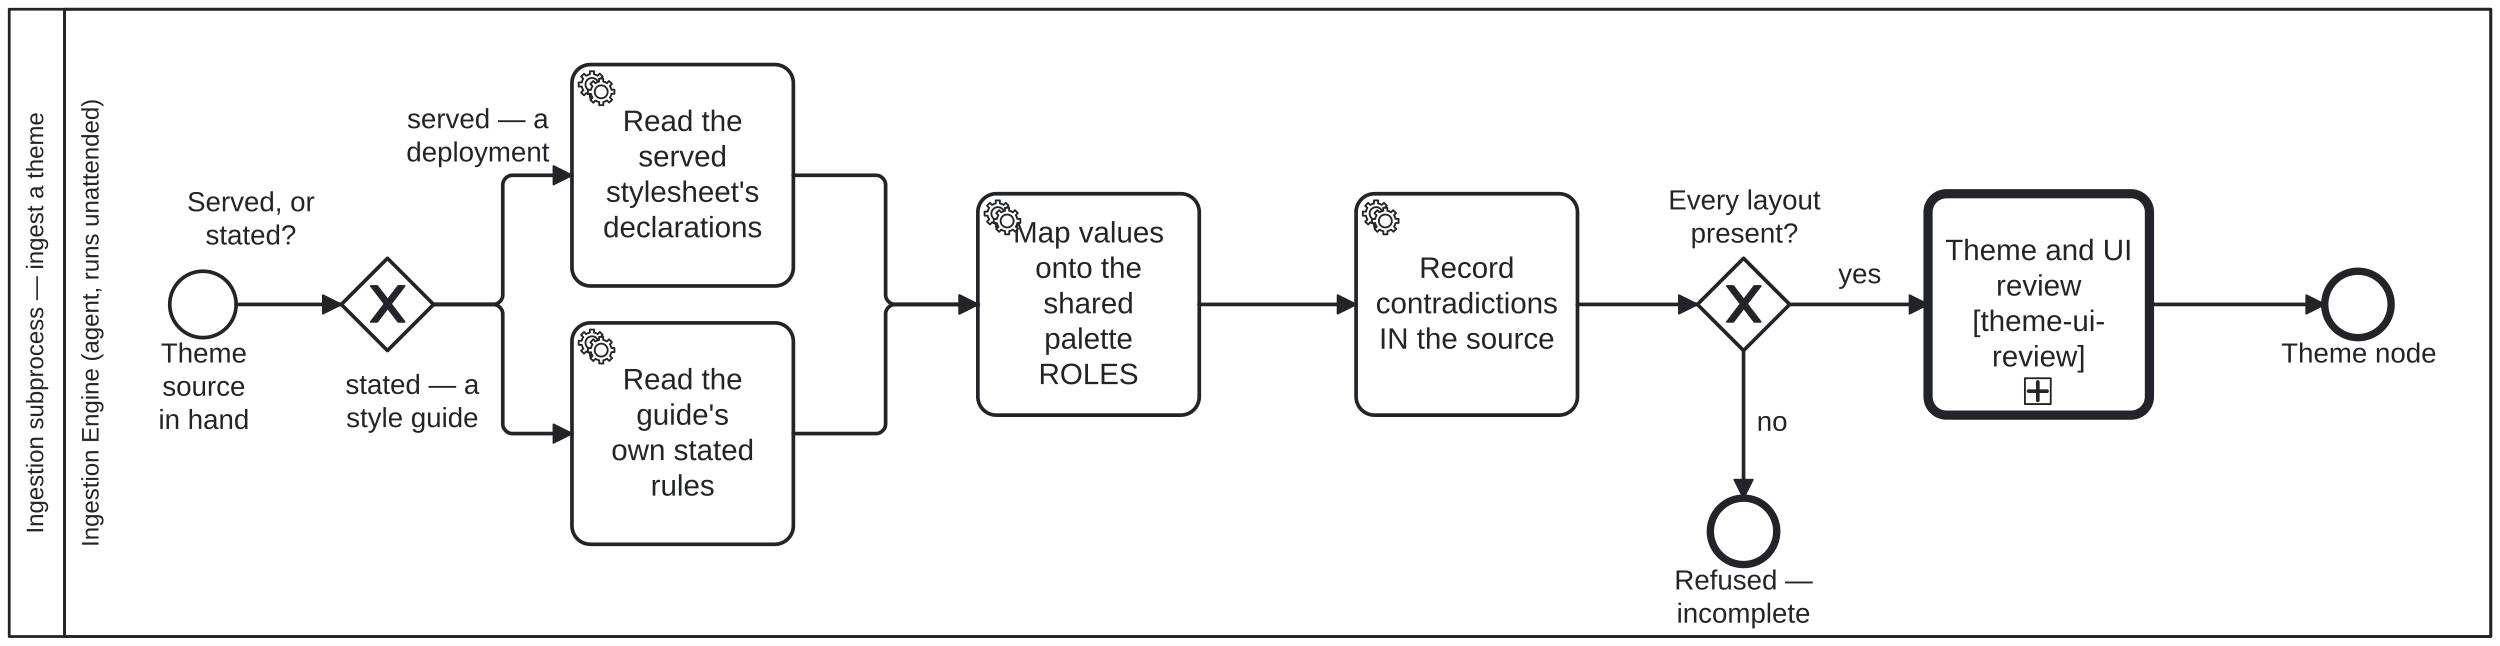
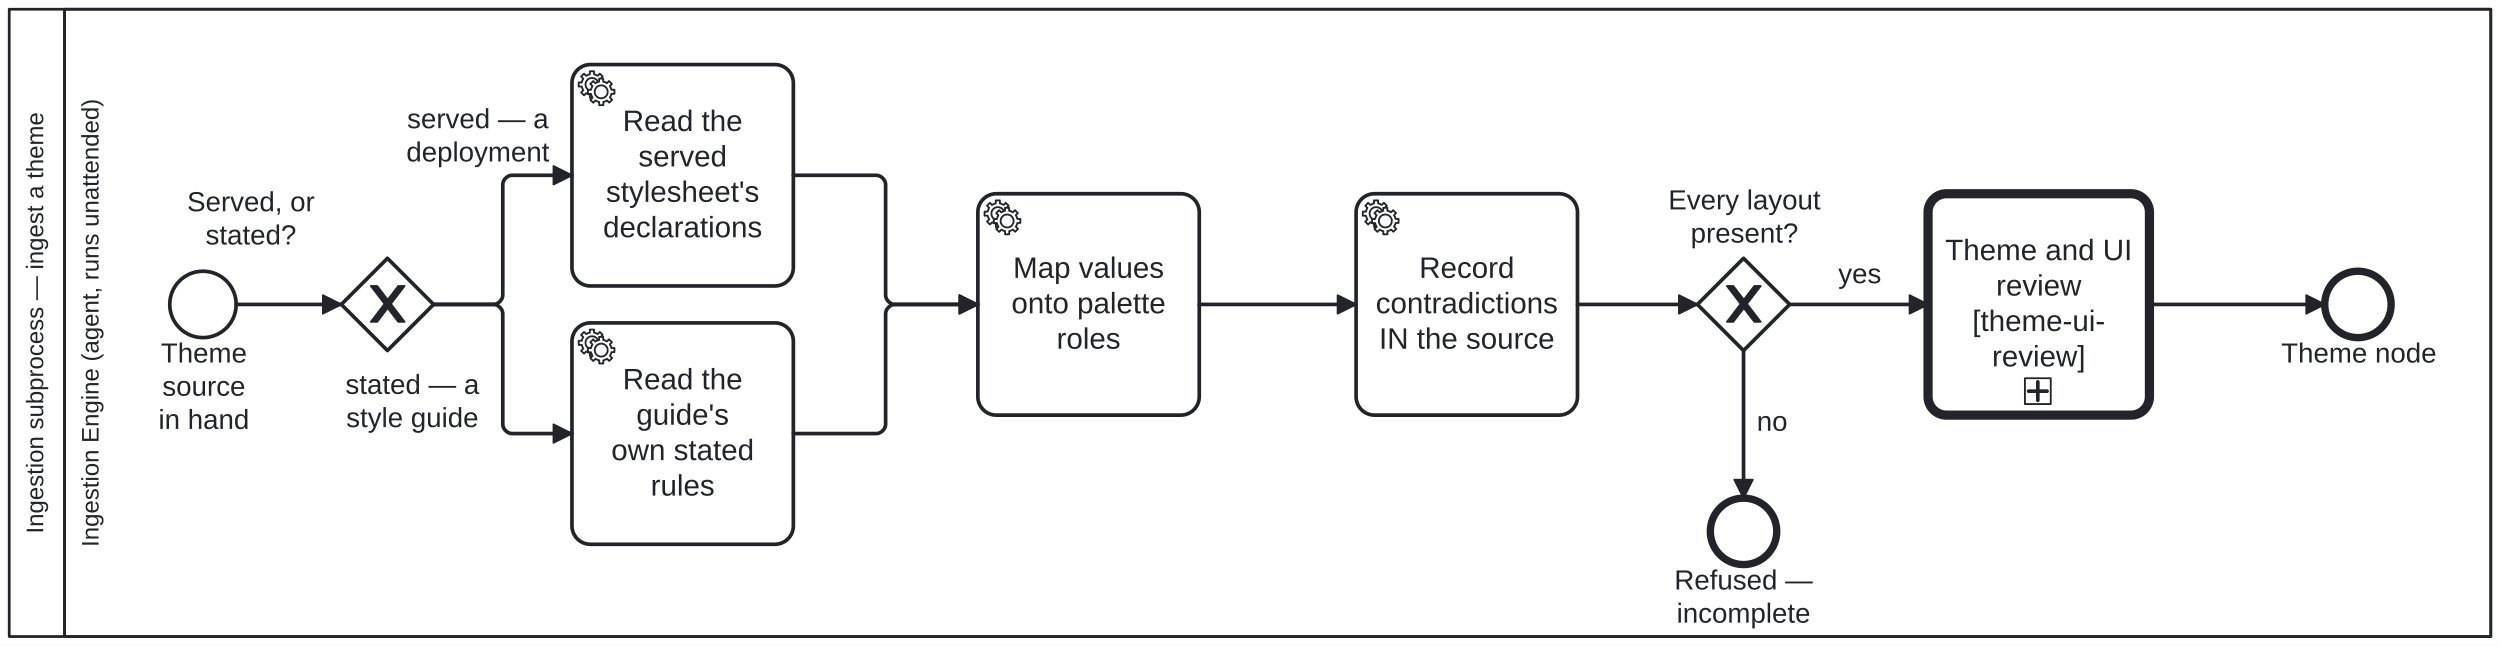
<svg xmlns="http://www.w3.org/2000/svg" width="100%" style="max-width:100%;height:auto" viewBox="155 75 1355 350" version="1.1">
  <rect x="155" y="75" width="1355" height="350" fill="#ffffff" />
  <g class="djs-group">
    <g class="djs-element djs-shape" data-element-id="Participant_IngestTheme" style="display: block;" transform="matrix(1 0 0 1 160 80)">
      <g class="djs-visual">
        <rect x="0" y="0" width="1345" height="340" rx="0" ry="0" style="stroke-linecap: round; stroke-linejoin: round; stroke: rgb(34, 36, 42); stroke-width: 1.5px; fill: white; fill-opacity: 0.95;" />
        <path style="fill: none; stroke-linecap: round; stroke-linejoin: round; stroke: rgb(34, 36, 42); stroke-width: 1.5px;" d="M30,0L30,340" />
        <text lineHeight="1.05" class="djs-label" transform="matrix(-1.83697e-16 -1 1 -1.83697e-16 0 340)" style="font-family: Arial, sans-serif; font-size: 13px; font-weight: normal; fill: rgb(34, 36, 42);">
          <tspan x="55.825" y="18.413">Ingestion subprocess — ingest a theme</tspan>
        </text>
      </g>
      <rect class="djs-hit djs-hit-all" x="0" y="0" width="1345" height="340" style="fill: none; stroke-opacity: 0; stroke: white; stroke-width: 15px;" />
    </g>
    <g class="djs-children">
      <g class="djs-group">
        <g class="djs-element djs-shape" data-element-id="Lane_0" style="display: block;" transform="matrix(1 0 0 1 190 80)">
          <g class="djs-visual">
            <rect x="0" y="0" width="1315" height="340" rx="0" ry="0" style="stroke-linecap: round; stroke-linejoin: round; stroke: rgb(34, 36, 42); stroke-width: 1.5px; fill: white; fill-opacity: 0.25;" />
            <text lineHeight="1.05" class="djs-label" transform="matrix(-1.83697e-16 -1 1 -1.83697e-16 0 340)" style="font-family: Arial, sans-serif; font-size: 13px; font-weight: normal; fill: rgb(34, 36, 42);">
              <tspan x="48.579" y="18.413">Ingestion Engine (agent, runs unattended)</tspan>
            </text>
          </g>
          <rect class="djs-hit djs-hit-all" x="0" y="0" width="1315" height="340" style="fill: none; stroke-opacity: 0; stroke: white; stroke-width: 15px;" />
        </g>
      </g>
      <g class="djs-group">
        <g class="djs-element djs-shape" data-element-id="StartEvent_Source" style="display: block;" transform="matrix(1 0 0 1 247 222)">
          <g class="djs-visual">
            <circle cx="18" cy="18" r="18" style="stroke-linecap: round; stroke-linejoin: round; stroke: rgb(34, 36, 42); stroke-width: 2px; fill: white; fill-opacity: 0.95;" />
          </g>
          <rect class="djs-hit djs-hit-all" x="0" y="0" width="36" height="36" style="fill: none; stroke-opacity: 0; stroke: white; stroke-width: 15px;" />
        </g>
      </g>
      <g class="djs-group">
        <g class="djs-element djs-shape" data-element-id="StartEvent_Source_label" style="display: block;" transform="matrix(1 0 0 1 235 258)">
          <g class="djs-visual">
            <text lineHeight="1.2" class="djs-label" style="font-family: Arial, sans-serif; font-size: 15px; font-weight: normal; fill: rgb(34, 36, 42);">
              <tspan x="7.158" y="13.5">Theme </tspan>
              <tspan x="7.989" y="31.5">source </tspan>
              <tspan x="5.894" y="49.5">in hand</tspan>
            </text>
          </g>
          <rect class="djs-hit djs-hit-all" x="0" y="0" width="61" height="54" style="fill: none; stroke-opacity: 0; stroke: white; stroke-width: 15px;" />
        </g>
      </g>
      <g class="djs-group">
        <g class="djs-element djs-shape" data-element-id="Gateway_Kind" style="display: block;" transform="matrix(1 0 0 1 340 215)">
          <g class="djs-visual">
            <polygon points="25,0 50,25 25,50 0,25" style="stroke-linecap: round; stroke-linejoin: round; stroke: rgb(34, 36, 42); stroke-width: 2px; fill: white; fill-opacity: 0.95;" />
            <path d="m 16,15 7.429,9.714 -7.429,9.714 3.429,0 5.714,-7.464 5.714,7.464 3.429,0 -7.429,-9.714 7.429,-9.714 -3.429,0 -5.714,7.464 -5.714,-7.464 -3.429,0 z" style="fill: rgb(34, 36, 42); stroke-linecap: round; stroke-linejoin: round; stroke: rgb(34, 36, 42); stroke-width: 1px;" />
          </g>
          <rect class="djs-hit djs-hit-all" x="0" y="0" width="50" height="50" style="fill: none; stroke-opacity: 0; stroke: white; stroke-width: 15px;" />
        </g>
      </g>
      <g class="djs-group">
        <g class="djs-element djs-shape" data-element-id="Gateway_Kind_label" style="display: block;" transform="matrix(1 0 0 1 256 176)">
          <g class="djs-visual">
            <text lineHeight="1.2" class="djs-label" style="font-family: Arial, sans-serif; font-size: 15px; font-weight: normal; fill: rgb(34, 36, 42);">
              <tspan x="0.4" y="13.5">Served, or</tspan>
              <tspan x="10.398" y="31.5">stated?</tspan>
            </text>
          </g>
          <rect class="djs-hit djs-hit-all" x="0" y="0" width="70" height="36" style="fill: none; stroke-opacity: 0; stroke: white; stroke-width: 15px;" />
        </g>
      </g>
      <g class="djs-group">
        <g class="djs-element djs-shape" data-element-id="Task_ReadStylesheet" style="display: block;" transform="matrix(1 0 0 1 465 110)">
          <g class="djs-visual">
            <rect x="0" y="0" width="120" height="120" rx="10" ry="10" style="stroke-linecap: round; stroke-linejoin: round; stroke: rgb(34, 36, 42); stroke-width: 2px; fill: white; fill-opacity: 0.95;" />
            <text lineHeight="1.2" class="djs-label" style="font-family: Arial, sans-serif; font-size: 16px; font-weight: normal; fill: rgb(34, 36, 42);">
              <tspan x="27.531" y="36">Read the </tspan>
              <tspan x="35.988" y="55.2">served</tspan>
              <tspan x="18.453" y="74.4">stylesheet's </tspan>
              <tspan x="16.863" y="93.6">declarations</tspan>
            </text>
            <circle cx="5" cy="5" r="5" transform="translate(6, 6)" style="stroke-linecap: round; stroke-linejoin: round; stroke: none; stroke-width: 2px; fill: white;" />
            <path d="m 12,18 v -1.713 c 0.352,-0.07 0.704,-0.178 1.048,-0.321 0.344,-0.145 0.666,-0.321 0.966,-0.521 l 1.194,1.18 1.567,-1.577 -1.195,-1.18 c 0.403,-0.614 0.683,-1.299 0.825,-2.018 l 1.622,-0.01 v -2.22 l -1.637,0.01 c -0.073,-0.352 -0.178,-0.7 -0.324,-1.044 -0.145,-0.344 -0.321,-0.664 -0.523,-0.962 l 1.131,-1.136 -1.583,-1.563 -1.13,1.136 c -0.614,-0.401 -1.303,-0.681 -2.023,-0.822 l 0.009,-1.619 h -2.241 l 0.004,1.631 c -0.354,0.074 -0.705,0.18 -1.05,0.324 -0.344,0.144 -0.665,0.321 -0.964,0.52 l -1.17,-1.158 -1.567,1.579 1.168,1.157 c -0.403,0.613 -0.683,1.298 -0.825,2.017 l -1.659,0.003 v 2.222 l 1.672,-0.006 c 0.073,0.351 0.18,0.702 0.324,1.045 0.145,0.344 0.321,0.664 0.523,0.961 l -1.199,1.197 1.584,1.56 1.196,-1.193 c 0.614,0.403 1.303,0.682 2.023,0.823 l 7.19e-4,1.699 h 2.227 z m 0.221,-3.996 c -1.789,0.75 -3.858,-0.093 -4.61,-1.874 -0.752,-1.783 0.091,-3.846 1.88,-4.596 1.788,-0.749 3.857,0.093 4.609,1.874 0.752,1.782 -0.091,3.846 -1.88,4.596 z" style="fill: white; stroke-linecap: round; stroke-linejoin: round; stroke: rgb(34, 36, 42); stroke-width: 1px;" />
            <circle cx="5" cy="5" r="5" transform="translate(11, 10)" style="stroke-linecap: round; stroke-linejoin: round; stroke: none; stroke-width: 2px; fill: white;" />
            <path d="m 17,22 v -1.713 c 0.352,-0.07 0.704,-0.178 1.048,-0.321 0.344,-0.145 0.666,-0.321 0.966,-0.521 l 1.194,1.18 1.567,-1.577 -1.195,-1.18 c 0.403,-0.614 0.683,-1.299 0.825,-2.018 l 1.622,-0.01 v -2.22 l -1.637,0.01 c -0.073,-0.352 -0.178,-0.7 -0.324,-1.044 -0.145,-0.344 -0.321,-0.664 -0.523,-0.962 l 1.131,-1.136 -1.583,-1.563 -1.13,1.136 c -0.614,-0.401 -1.303,-0.681 -2.023,-0.822 l 0.009,-1.619 h -2.241 l 0.004,1.631 c -0.354,0.074 -0.705,0.18 -1.05,0.324 -0.344,0.144 -0.665,0.321 -0.964,0.52 l -1.17,-1.158 -1.567,1.579 1.168,1.157 c -0.403,0.613 -0.683,1.298 -0.825,2.017 l -1.659,0.003 v 2.222 l 1.672,-0.006 c 0.073,0.351 0.18,0.702 0.324,1.045 0.145,0.344 0.321,0.664 0.523,0.961 l -1.199,1.197 1.584,1.56 1.196,-1.193 c 0.614,0.403 1.303,0.682 2.023,0.823 l 7.19e-4,1.699 h 2.227 z m 0.221,-3.996 c -1.789,0.75 -3.858,-0.093 -4.61,-1.874 -0.752,-1.783 0.091,-3.846 1.88,-4.596 1.788,-0.749 3.857,0.093 4.609,1.874 0.752,1.782 -0.091,3.846 -1.88,4.596 z" style="fill: white; stroke-linecap: round; stroke-linejoin: round; stroke: rgb(34, 36, 42); stroke-width: 1px;" />
          </g>
          <rect class="djs-hit djs-hit-all" x="0" y="0" width="120" height="120" style="fill: none; stroke-opacity: 0; stroke: white; stroke-width: 15px;" />
        </g>
      </g>
      <g class="djs-group">
        <g class="djs-element djs-shape" data-element-id="Task_ReadGuide" style="display: block;" transform="matrix(1 0 0 1 465 250)">
          <g class="djs-visual">
            <rect x="0" y="0" width="120" height="120" rx="10" ry="10" style="stroke-linecap: round; stroke-linejoin: round; stroke: rgb(34, 36, 42); stroke-width: 2px; fill: white; fill-opacity: 0.95;" />
            <text lineHeight="1.2" class="djs-label" style="font-family: Arial, sans-serif; font-size: 16px; font-weight: normal; fill: rgb(34, 36, 42);">
              <tspan x="27.531" y="36">Read the </tspan>
              <tspan x="34.898" y="55.2">guide's</tspan>
              <tspan x="21.309" y="74.4">own stated </tspan>
              <tspan x="42.66" y="93.6">rules</tspan>
            </text>
            <circle cx="5" cy="5" r="5" transform="translate(6, 6)" style="stroke-linecap: round; stroke-linejoin: round; stroke: none; stroke-width: 2px; fill: white;" />
            <path d="m 12,18 v -1.713 c 0.352,-0.07 0.704,-0.178 1.048,-0.321 0.344,-0.145 0.666,-0.321 0.966,-0.521 l 1.194,1.18 1.567,-1.577 -1.195,-1.18 c 0.403,-0.614 0.683,-1.299 0.825,-2.018 l 1.622,-0.01 v -2.22 l -1.637,0.01 c -0.073,-0.352 -0.178,-0.7 -0.324,-1.044 -0.145,-0.344 -0.321,-0.664 -0.523,-0.962 l 1.131,-1.136 -1.583,-1.563 -1.13,1.136 c -0.614,-0.401 -1.303,-0.681 -2.023,-0.822 l 0.009,-1.619 h -2.241 l 0.004,1.631 c -0.354,0.074 -0.705,0.18 -1.05,0.324 -0.344,0.144 -0.665,0.321 -0.964,0.52 l -1.17,-1.158 -1.567,1.579 1.168,1.157 c -0.403,0.613 -0.683,1.298 -0.825,2.017 l -1.659,0.003 v 2.222 l 1.672,-0.006 c 0.073,0.351 0.18,0.702 0.324,1.045 0.145,0.344 0.321,0.664 0.523,0.961 l -1.199,1.197 1.584,1.56 1.196,-1.193 c 0.614,0.403 1.303,0.682 2.023,0.823 l 7.19e-4,1.699 h 2.227 z m 0.221,-3.996 c -1.789,0.75 -3.858,-0.093 -4.61,-1.874 -0.752,-1.783 0.091,-3.846 1.88,-4.596 1.788,-0.749 3.857,0.093 4.609,1.874 0.752,1.782 -0.091,3.846 -1.88,4.596 z" style="fill: white; stroke-linecap: round; stroke-linejoin: round; stroke: rgb(34, 36, 42); stroke-width: 1px;" />
            <circle cx="5" cy="5" r="5" transform="translate(11, 10)" style="stroke-linecap: round; stroke-linejoin: round; stroke: none; stroke-width: 2px; fill: white;" />
            <path d="m 17,22 v -1.713 c 0.352,-0.07 0.704,-0.178 1.048,-0.321 0.344,-0.145 0.666,-0.321 0.966,-0.521 l 1.194,1.18 1.567,-1.577 -1.195,-1.18 c 0.403,-0.614 0.683,-1.299 0.825,-2.018 l 1.622,-0.01 v -2.22 l -1.637,0.01 c -0.073,-0.352 -0.178,-0.7 -0.324,-1.044 -0.145,-0.344 -0.321,-0.664 -0.523,-0.962 l 1.131,-1.136 -1.583,-1.563 -1.13,1.136 c -0.614,-0.401 -1.303,-0.681 -2.023,-0.822 l 0.009,-1.619 h -2.241 l 0.004,1.631 c -0.354,0.074 -0.705,0.18 -1.05,0.324 -0.344,0.144 -0.665,0.321 -0.964,0.52 l -1.17,-1.158 -1.567,1.579 1.168,1.157 c -0.403,0.613 -0.683,1.298 -0.825,2.017 l -1.659,0.003 v 2.222 l 1.672,-0.006 c 0.073,0.351 0.18,0.702 0.324,1.045 0.145,0.344 0.321,0.664 0.523,0.961 l -1.199,1.197 1.584,1.56 1.196,-1.193 c 0.614,0.403 1.303,0.682 2.023,0.823 l 7.19e-4,1.699 h 2.227 z m 0.221,-3.996 c -1.789,0.75 -3.858,-0.093 -4.61,-1.874 -0.752,-1.783 0.091,-3.846 1.88,-4.596 1.788,-0.749 3.857,0.093 4.609,1.874 0.752,1.782 -0.091,3.846 -1.88,4.596 z" style="fill: white; stroke-linecap: round; stroke-linejoin: round; stroke: rgb(34, 36, 42); stroke-width: 1px;" />
          </g>
          <rect class="djs-hit djs-hit-all" x="0" y="0" width="120" height="120" style="fill: none; stroke-opacity: 0; stroke: white; stroke-width: 15px;" />
        </g>
      </g>
      <g class="djs-group">
        <g class="djs-element djs-shape" data-element-id="Task_MapRoles" style="display: block;" transform="matrix(1 0 0 1 685 180)">
          <g class="djs-visual">
            <rect x="0" y="0" width="120" height="120" rx="10" ry="10" style="stroke-linecap: round; stroke-linejoin: round; stroke: rgb(34, 36, 42); stroke-width: 2px; fill: white; fill-opacity: 0.95;" />
            <text lineHeight="1.2" class="djs-label" style="font-family: Arial, sans-serif; font-size: 16px; font-weight: normal; fill: rgb(34, 36, 42);">
-               <tspan x="19.09" y="26.4">Map values </tspan>
-               <tspan x="31.086" y="45.6">onto the</tspan>
-               <tspan x="35.539" y="64.8">shared </tspan>
-               <tspan x="35.98" y="84">palette </tspan>
-               <tspan x="32.879" y="103.2">ROLES</tspan>
+               <tspan x="19.09" y="45.6">Map values </tspan>
+               <tspan x="18.188" y="64.8">onto palette </tspan>
+               <tspan x="42.66" y="84">roles</tspan>
            </text>
            <circle cx="5" cy="5" r="5" transform="translate(6, 6)" style="stroke-linecap: round; stroke-linejoin: round; stroke: none; stroke-width: 2px; fill: white;" />
            <path d="m 12,18 v -1.713 c 0.352,-0.07 0.704,-0.178 1.048,-0.321 0.344,-0.145 0.666,-0.321 0.966,-0.521 l 1.194,1.18 1.567,-1.577 -1.195,-1.18 c 0.403,-0.614 0.683,-1.299 0.825,-2.018 l 1.622,-0.01 v -2.22 l -1.637,0.01 c -0.073,-0.352 -0.178,-0.7 -0.324,-1.044 -0.145,-0.344 -0.321,-0.664 -0.523,-0.962 l 1.131,-1.136 -1.583,-1.563 -1.13,1.136 c -0.614,-0.401 -1.303,-0.681 -2.023,-0.822 l 0.009,-1.619 h -2.241 l 0.004,1.631 c -0.354,0.074 -0.705,0.18 -1.05,0.324 -0.344,0.144 -0.665,0.321 -0.964,0.52 l -1.17,-1.158 -1.567,1.579 1.168,1.157 c -0.403,0.613 -0.683,1.298 -0.825,2.017 l -1.659,0.003 v 2.222 l 1.672,-0.006 c 0.073,0.351 0.18,0.702 0.324,1.045 0.145,0.344 0.321,0.664 0.523,0.961 l -1.199,1.197 1.584,1.56 1.196,-1.193 c 0.614,0.403 1.303,0.682 2.023,0.823 l 7.19e-4,1.699 h 2.227 z m 0.221,-3.996 c -1.789,0.75 -3.858,-0.093 -4.61,-1.874 -0.752,-1.783 0.091,-3.846 1.88,-4.596 1.788,-0.749 3.857,0.093 4.609,1.874 0.752,1.782 -0.091,3.846 -1.88,4.596 z" style="fill: white; stroke-linecap: round; stroke-linejoin: round; stroke: rgb(34, 36, 42); stroke-width: 1px;" />
            <circle cx="5" cy="5" r="5" transform="translate(11, 10)" style="stroke-linecap: round; stroke-linejoin: round; stroke: none; stroke-width: 2px; fill: white;" />
            <path d="m 17,22 v -1.713 c 0.352,-0.07 0.704,-0.178 1.048,-0.321 0.344,-0.145 0.666,-0.321 0.966,-0.521 l 1.194,1.18 1.567,-1.577 -1.195,-1.18 c 0.403,-0.614 0.683,-1.299 0.825,-2.018 l 1.622,-0.01 v -2.22 l -1.637,0.01 c -0.073,-0.352 -0.178,-0.7 -0.324,-1.044 -0.145,-0.344 -0.321,-0.664 -0.523,-0.962 l 1.131,-1.136 -1.583,-1.563 -1.13,1.136 c -0.614,-0.401 -1.303,-0.681 -2.023,-0.822 l 0.009,-1.619 h -2.241 l 0.004,1.631 c -0.354,0.074 -0.705,0.18 -1.05,0.324 -0.344,0.144 -0.665,0.321 -0.964,0.52 l -1.17,-1.158 -1.567,1.579 1.168,1.157 c -0.403,0.613 -0.683,1.298 -0.825,2.017 l -1.659,0.003 v 2.222 l 1.672,-0.006 c 0.073,0.351 0.18,0.702 0.324,1.045 0.145,0.344 0.321,0.664 0.523,0.961 l -1.199,1.197 1.584,1.56 1.196,-1.193 c 0.614,0.403 1.303,0.682 2.023,0.823 l 7.19e-4,1.699 h 2.227 z m 0.221,-3.996 c -1.789,0.75 -3.858,-0.093 -4.61,-1.874 -0.752,-1.783 0.091,-3.846 1.88,-4.596 1.788,-0.749 3.857,0.093 4.609,1.874 0.752,1.782 -0.091,3.846 -1.88,4.596 z" style="fill: white; stroke-linecap: round; stroke-linejoin: round; stroke: rgb(34, 36, 42); stroke-width: 1px;" />
          </g>
          <rect class="djs-hit djs-hit-all" x="0" y="0" width="120" height="120" style="fill: none; stroke-opacity: 0; stroke: white; stroke-width: 15px;" />
        </g>
      </g>
      <g class="djs-group">
        <g class="djs-element djs-shape" data-element-id="Task_Contradictions" style="display: block;" transform="matrix(1 0 0 1 890 180)">
          <g class="djs-visual">
            <rect x="0" y="0" width="120" height="120" rx="10" ry="10" style="stroke-linecap: round; stroke-linejoin: round; stroke: rgb(34, 36, 42); stroke-width: 2px; fill: white; fill-opacity: 0.95;" />
            <text lineHeight="1.2" class="djs-label" style="font-family: Arial, sans-serif; font-size: 16px; font-weight: normal; fill: rgb(34, 36, 42);">
              <tspan x="34.211" y="45.6">Record </tspan>
              <tspan x="10.641" y="64.8">contradictions</tspan>
              <tspan x="12.422" y="84">IN the source</tspan>
            </text>
            <circle cx="5" cy="5" r="5" transform="translate(6, 6)" style="stroke-linecap: round; stroke-linejoin: round; stroke: none; stroke-width: 2px; fill: white;" />
            <path d="m 12,18 v -1.713 c 0.352,-0.07 0.704,-0.178 1.048,-0.321 0.344,-0.145 0.666,-0.321 0.966,-0.521 l 1.194,1.18 1.567,-1.577 -1.195,-1.18 c 0.403,-0.614 0.683,-1.299 0.825,-2.018 l 1.622,-0.01 v -2.22 l -1.637,0.01 c -0.073,-0.352 -0.178,-0.7 -0.324,-1.044 -0.145,-0.344 -0.321,-0.664 -0.523,-0.962 l 1.131,-1.136 -1.583,-1.563 -1.13,1.136 c -0.614,-0.401 -1.303,-0.681 -2.023,-0.822 l 0.009,-1.619 h -2.241 l 0.004,1.631 c -0.354,0.074 -0.705,0.18 -1.05,0.324 -0.344,0.144 -0.665,0.321 -0.964,0.52 l -1.17,-1.158 -1.567,1.579 1.168,1.157 c -0.403,0.613 -0.683,1.298 -0.825,2.017 l -1.659,0.003 v 2.222 l 1.672,-0.006 c 0.073,0.351 0.18,0.702 0.324,1.045 0.145,0.344 0.321,0.664 0.523,0.961 l -1.199,1.197 1.584,1.56 1.196,-1.193 c 0.614,0.403 1.303,0.682 2.023,0.823 l 7.19e-4,1.699 h 2.227 z m 0.221,-3.996 c -1.789,0.75 -3.858,-0.093 -4.61,-1.874 -0.752,-1.783 0.091,-3.846 1.88,-4.596 1.788,-0.749 3.857,0.093 4.609,1.874 0.752,1.782 -0.091,3.846 -1.88,4.596 z" style="fill: white; stroke-linecap: round; stroke-linejoin: round; stroke: rgb(34, 36, 42); stroke-width: 1px;" />
            <circle cx="5" cy="5" r="5" transform="translate(11, 10)" style="stroke-linecap: round; stroke-linejoin: round; stroke: none; stroke-width: 2px; fill: white;" />
            <path d="m 17,22 v -1.713 c 0.352,-0.07 0.704,-0.178 1.048,-0.321 0.344,-0.145 0.666,-0.321 0.966,-0.521 l 1.194,1.18 1.567,-1.577 -1.195,-1.18 c 0.403,-0.614 0.683,-1.299 0.825,-2.018 l 1.622,-0.01 v -2.22 l -1.637,0.01 c -0.073,-0.352 -0.178,-0.7 -0.324,-1.044 -0.145,-0.344 -0.321,-0.664 -0.523,-0.962 l 1.131,-1.136 -1.583,-1.563 -1.13,1.136 c -0.614,-0.401 -1.303,-0.681 -2.023,-0.822 l 0.009,-1.619 h -2.241 l 0.004,1.631 c -0.354,0.074 -0.705,0.18 -1.05,0.324 -0.344,0.144 -0.665,0.321 -0.964,0.52 l -1.17,-1.158 -1.567,1.579 1.168,1.157 c -0.403,0.613 -0.683,1.298 -0.825,2.017 l -1.659,0.003 v 2.222 l 1.672,-0.006 c 0.073,0.351 0.18,0.702 0.324,1.045 0.145,0.344 0.321,0.664 0.523,0.961 l -1.199,1.197 1.584,1.56 1.196,-1.193 c 0.614,0.403 1.303,0.682 2.023,0.823 l 7.19e-4,1.699 h 2.227 z m 0.221,-3.996 c -1.789,0.75 -3.858,-0.093 -4.61,-1.874 -0.752,-1.783 0.091,-3.846 1.88,-4.596 1.788,-0.749 3.857,0.093 4.609,1.874 0.752,1.782 -0.091,3.846 -1.88,4.596 z" style="fill: white; stroke-linecap: round; stroke-linejoin: round; stroke: rgb(34, 36, 42); stroke-width: 1px;" />
          </g>
          <rect class="djs-hit djs-hit-all" x="0" y="0" width="120" height="120" style="fill: none; stroke-opacity: 0; stroke: white; stroke-width: 15px;" />
        </g>
      </g>
      <g class="djs-group">
        <g class="djs-element djs-shape" data-element-id="Gateway_Layouts" style="display: block;" transform="matrix(1 0 0 1 1075 215)">
          <g class="djs-visual">
            <polygon points="25,0 50,25 25,50 0,25" style="stroke-linecap: round; stroke-linejoin: round; stroke: rgb(34, 36, 42); stroke-width: 2px; fill: white; fill-opacity: 0.95;" />
            <path d="m 16,15 7.429,9.714 -7.429,9.714 3.429,0 5.714,-7.464 5.714,7.464 3.429,0 -7.429,-9.714 7.429,-9.714 -3.429,0 -5.714,7.464 -5.714,-7.464 -3.429,0 z" style="fill: rgb(34, 36, 42); stroke-linecap: round; stroke-linejoin: round; stroke: rgb(34, 36, 42); stroke-width: 1px;" />
          </g>
          <rect class="djs-hit djs-hit-all" x="0" y="0" width="50" height="50" style="fill: none; stroke-opacity: 0; stroke: white; stroke-width: 15px;" />
        </g>
      </g>
      <g class="djs-group">
        <g class="djs-element djs-shape" data-element-id="Gateway_Layouts_label" style="display: block;" transform="matrix(1 0 0 1 1059 175)">
          <g class="djs-visual">
            <text lineHeight="1.2" class="djs-label" style="font-family: Arial, sans-serif; font-size: 15px; font-weight: normal; fill: rgb(34, 36, 42);">
              <tspan x="0.232" y="13.5">Every layout</tspan>
              <tspan x="12.313" y="31.5">present?</tspan>
            </text>
          </g>
          <rect class="djs-hit djs-hit-all" x="0" y="0" width="83" height="36" style="fill: none; stroke-opacity: 0; stroke: white; stroke-width: 15px;" />
        </g>
      </g>
      <g class="djs-group">
        <g class="djs-element djs-shape" data-element-id="EndEvent_Refused" style="display: block;" transform="matrix(1 0 0 1 1082 345)">
          <g class="djs-visual">
            <circle cx="18" cy="18" r="18" style="stroke-linecap: round; stroke-linejoin: round; stroke: rgb(34, 36, 42); stroke-width: 4px; fill: white; fill-opacity: 0.95;" />
          </g>
          <rect class="djs-hit djs-hit-all" x="0" y="0" width="36" height="36" style="fill: none; stroke-opacity: 0; stroke: white; stroke-width: 15px;" />
        </g>
      </g>
      <g class="djs-group">
        <g class="djs-element djs-shape" data-element-id="EndEvent_Refused_label" style="display: block;" transform="matrix(1 0 0 1 1062 381)">
          <g class="djs-visual">
            <text lineHeight="1.2" class="djs-label" style="font-family: Arial, sans-serif; font-size: 15px; font-weight: normal; fill: rgb(34, 36, 42);">
              <tspan x="0.482" y="13.5">Refused — </tspan>
              <tspan x="1.73" y="31.5">incomplete</tspan>
            </text>
          </g>
          <rect class="djs-hit djs-hit-all" x="0" y="0" width="76" height="36" style="fill: none; stroke-opacity: 0; stroke: white; stroke-width: 15px;" />
        </g>
      </g>
      <g class="djs-group">
        <a class="fa-subprocess-link" href="https://litlfred.github.io/folio-assistant/cat-harness/process/Process_ThemeUIReview" target="_top">
          <g class="djs-element djs-shape" data-element-id="Task_Review" style="display: block;" transform="matrix(1 0 0 1 1200 180)">
            <g class="djs-visual">
              <rect x="0" y="0" width="120" height="120" rx="10" ry="10" style="stroke-linecap: round; stroke-linejoin: round; stroke: rgb(34, 36, 42); stroke-width: 5px; fill: white; fill-opacity: 0.95;" />
              <text lineHeight="1.2" class="djs-label" style="font-family: Arial, sans-serif; font-size: 16px; font-weight: normal; fill: rgb(34, 36, 42);">
                <tspan x="9.309" y="36">Theme and UI </tspan>
                <tspan x="36.883" y="55.2">review</tspan>
                <tspan x="23.988" y="74.4">[theme-ui-</tspan>
                <tspan x="34.66" y="93.6">review]</tspan>
              </text>
              <rect x="0" y="0" width="14" height="14" rx="0" ry="0" style="stroke-linecap: round; stroke-linejoin: round; stroke: rgb(34, 36, 42); stroke-width: 1px; fill: white;" transform="matrix(1 0 0 1 52.5 100)" />
              <path data-marker="sub-process" d="m52.5,100 m 7,2 l 0,10 m -5,-5 l 10,0" style="fill: white; stroke-linecap: round; stroke-linejoin: round; stroke: rgb(34, 36, 42); stroke-width: 2px;" />
            </g>
            <rect class="djs-hit djs-hit-all" x="0" y="0" width="120" height="120" style="fill: none; stroke-opacity: 0; stroke: white; stroke-width: 15px;" />
          </g>
        </a>
      </g>
      <g class="djs-group">
        <g class="djs-element djs-shape" data-element-id="EndEvent_Theme" style="display: block;" transform="matrix(1 0 0 1 1415 222)">
          <g class="djs-visual">
            <circle cx="18" cy="18" r="18" style="stroke-linecap: round; stroke-linejoin: round; stroke: rgb(34, 36, 42); stroke-width: 4px; fill: white; fill-opacity: 0.95;" />
          </g>
          <rect class="djs-hit djs-hit-all" x="0" y="0" width="36" height="36" style="fill: none; stroke-opacity: 0; stroke: white; stroke-width: 15px;" />
        </g>
      </g>
      <g class="djs-group">
        <g class="djs-element djs-shape" data-element-id="EndEvent_Theme_label" style="display: block;" transform="matrix(1 0 0 1 1391 258)">
          <g class="djs-visual">
            <text lineHeight="1.2" class="djs-label" style="font-family: Arial, sans-serif; font-size: 15px; font-weight: normal; fill: rgb(34, 36, 42);">
              <tspan x="0.389" y="13.5">Theme node</tspan>
            </text>
          </g>
          <rect class="djs-hit djs-hit-all" x="0" y="0" width="85" height="18" style="fill: none; stroke-opacity: 0; stroke: white; stroke-width: 15px;" />
        </g>
      </g>
      <g class="djs-group">
        <g class="djs-element djs-connection" data-element-id="Flow_t1" style="display: block;">
          <g class="djs-visual">
            <defs>
              <marker id="folio-marker-1" viewBox="0 0 20 20" refX="11" refY="10" markerWidth="10" markerHeight="10" orient="auto">
                <path d="M 1 5 L 11 10 L 1 15 Z" style="stroke-linecap: round; stroke-linejoin: round; stroke: rgb(34, 36, 42); stroke-width: 1px; fill: rgb(34, 36, 42);" />
              </marker>
            </defs>
            <path data-corner-radius="5" style="fill: none; stroke-linecap: round; stroke-linejoin: round; stroke: rgb(34, 36, 42); stroke-width: 2px; marker-end: url('#folio-marker-1');" d="M283,240L340,240" />
          </g>
          <path d="M283,240L340,240" class="djs-hit djs-hit-stroke" style="fill: none; stroke-opacity: 0; stroke: white; stroke-width: 15px;" />
        </g>
      </g>
      <g class="djs-group">
        <g class="djs-element djs-connection" data-element-id="Flow_t2" style="display: block;">
          <g class="djs-visual">
            <defs>
              <marker id="folio-marker-2" viewBox="0 0 20 20" refX="11" refY="10" markerWidth="10" markerHeight="10" orient="auto">
                <path d="M 1 5 L 11 10 L 1 15 Z" style="stroke-linecap: round; stroke-linejoin: round; stroke: rgb(34, 36, 42); stroke-width: 1px; fill: rgb(34, 36, 42);" />
              </marker>
            </defs>
            <path data-corner-radius="5" style="fill: none; stroke-linecap: round; stroke-linejoin: round; stroke: rgb(34, 36, 42); stroke-width: 2px; marker-end: url('#folio-marker-2');" d="M390,240L422.5,240C425,240,427.5,237.5,427.5,235L427.5,175C427.5,172.5,430,170,432.5,170L465,170" />
          </g>
          <path d="M390,240L427.5,240L427.5,170L465,170" class="djs-hit djs-hit-stroke" style="fill: none; stroke-opacity: 0; stroke: white; stroke-width: 15px;" />
        </g>
      </g>
      <g class="djs-group">
        <g class="djs-element djs-shape" data-element-id="Flow_t2_label" style="display: block;" transform="matrix(1 0 0 1 375 131)">
          <g class="djs-visual">
            <text lineHeight="1.2" class="djs-label" style="font-family: Arial, sans-serif; font-size: 15px; font-weight: normal; fill: rgb(34, 36, 42);">
              <tspan x="0.65" y="13.5">served — a</tspan>
              <tspan x="0.226" y="31.5">deployment</tspan>
            </text>
          </g>
          <rect class="djs-hit djs-hit-all" x="0" y="0" width="78" height="36" style="fill: none; stroke-opacity: 0; stroke: white; stroke-width: 15px;" />
        </g>
      </g>
      <g class="djs-group">
        <g class="djs-element djs-connection" data-element-id="Flow_t3" style="display: block;">
          <g class="djs-visual">
            <defs>
              <marker id="folio-marker-3" viewBox="0 0 20 20" refX="11" refY="10" markerWidth="10" markerHeight="10" orient="auto">
                <path d="M 1 5 L 11 10 L 1 15 Z" style="stroke-linecap: round; stroke-linejoin: round; stroke: rgb(34, 36, 42); stroke-width: 1px; fill: rgb(34, 36, 42);" />
              </marker>
            </defs>
            <path data-corner-radius="5" style="fill: none; stroke-linecap: round; stroke-linejoin: round; stroke: rgb(34, 36, 42); stroke-width: 2px; marker-end: url('#folio-marker-3');" d="M390,240L422.5,240C425,240,427.5,242.5,427.5,245L427.5,305C427.5,307.5,430,310,432.5,310L465,310" />
          </g>
          <path d="M390,240L427.5,240L427.5,310L465,310" class="djs-hit djs-hit-stroke" style="fill: none; stroke-opacity: 0; stroke: white; stroke-width: 15px;" />
        </g>
      </g>
      <g class="djs-group">
        <g class="djs-element djs-shape" data-element-id="Flow_t3_label" style="display: block;" transform="matrix(1 0 0 1 342 275)">
          <g class="djs-visual">
            <text lineHeight="1.2" class="djs-label" style="font-family: Arial, sans-serif; font-size: 15px; font-weight: normal; fill: rgb(34, 36, 42);">
              <tspan x="0.23" y="13.5">stated — a</tspan>
              <tspan x="0.644" y="31.5">style guide</tspan>
            </text>
          </g>
          <rect class="djs-hit djs-hit-all" x="0" y="0" width="73" height="36" style="fill: none; stroke-opacity: 0; stroke: white; stroke-width: 15px;" />
        </g>
      </g>
      <g class="djs-group">
        <g class="djs-element djs-connection" data-element-id="Flow_t4" style="display: block;">
          <g class="djs-visual">
            <defs>
              <marker id="folio-marker-4" viewBox="0 0 20 20" refX="11" refY="10" markerWidth="10" markerHeight="10" orient="auto">
                <path d="M 1 5 L 11 10 L 1 15 Z" style="stroke-linecap: round; stroke-linejoin: round; stroke: rgb(34, 36, 42); stroke-width: 1px; fill: rgb(34, 36, 42);" />
              </marker>
            </defs>
            <path data-corner-radius="5" style="fill: none; stroke-linecap: round; stroke-linejoin: round; stroke: rgb(34, 36, 42); stroke-width: 2px; marker-end: url('#folio-marker-4');" d="M585,170L630,170C632.5,170,635,172.5,635,175L635,235C635,237.5,637.5,240,640,240L685,240" />
          </g>
          <path d="M585,170L635,170L635,240L685,240" class="djs-hit djs-hit-stroke" style="fill: none; stroke-opacity: 0; stroke: white; stroke-width: 15px;" />
        </g>
      </g>
      <g class="djs-group">
        <g class="djs-element djs-connection" data-element-id="Flow_t5" style="display: block;">
          <g class="djs-visual">
            <defs>
              <marker id="folio-marker-5" viewBox="0 0 20 20" refX="11" refY="10" markerWidth="10" markerHeight="10" orient="auto">
                <path d="M 1 5 L 11 10 L 1 15 Z" style="stroke-linecap: round; stroke-linejoin: round; stroke: rgb(34, 36, 42); stroke-width: 1px; fill: rgb(34, 36, 42);" />
              </marker>
            </defs>
            <path data-corner-radius="5" style="fill: none; stroke-linecap: round; stroke-linejoin: round; stroke: rgb(34, 36, 42); stroke-width: 2px; marker-end: url('#folio-marker-5');" d="M585,310L630,310C632.5,310,635,307.5,635,305L635,245C635,242.5,637.5,240,640,240L685,240" />
          </g>
          <path d="M585,310L635,310L635,240L685,240" class="djs-hit djs-hit-stroke" style="fill: none; stroke-opacity: 0; stroke: white; stroke-width: 15px;" />
        </g>
      </g>
      <g class="djs-group">
        <g class="djs-element djs-connection" data-element-id="Flow_t6" style="display: block;">
          <g class="djs-visual">
            <defs>
              <marker id="folio-marker-6" viewBox="0 0 20 20" refX="11" refY="10" markerWidth="10" markerHeight="10" orient="auto">
                <path d="M 1 5 L 11 10 L 1 15 Z" style="stroke-linecap: round; stroke-linejoin: round; stroke: rgb(34, 36, 42); stroke-width: 1px; fill: rgb(34, 36, 42);" />
              </marker>
            </defs>
            <path data-corner-radius="5" style="fill: none; stroke-linecap: round; stroke-linejoin: round; stroke: rgb(34, 36, 42); stroke-width: 2px; marker-end: url('#folio-marker-6');" d="M805,240L890,240" />
          </g>
          <path d="M805,240L890,240" class="djs-hit djs-hit-stroke" style="fill: none; stroke-opacity: 0; stroke: white; stroke-width: 15px;" />
        </g>
      </g>
      <g class="djs-group">
        <g class="djs-element djs-connection" data-element-id="Flow_t7" style="display: block;">
          <g class="djs-visual">
            <defs>
              <marker id="folio-marker-7" viewBox="0 0 20 20" refX="11" refY="10" markerWidth="10" markerHeight="10" orient="auto">
                <path d="M 1 5 L 11 10 L 1 15 Z" style="stroke-linecap: round; stroke-linejoin: round; stroke: rgb(34, 36, 42); stroke-width: 1px; fill: rgb(34, 36, 42);" />
              </marker>
            </defs>
            <path data-corner-radius="5" style="fill: none; stroke-linecap: round; stroke-linejoin: round; stroke: rgb(34, 36, 42); stroke-width: 2px; marker-end: url('#folio-marker-7');" d="M1010,240L1075,240" />
          </g>
          <path d="M1010,240L1075,240" class="djs-hit djs-hit-stroke" style="fill: none; stroke-opacity: 0; stroke: white; stroke-width: 15px;" />
        </g>
      </g>
      <g class="djs-group">
        <g class="djs-element djs-connection" data-element-id="Flow_t8" style="display: block;">
          <g class="djs-visual">
            <defs>
              <marker id="folio-marker-8" viewBox="0 0 20 20" refX="11" refY="10" markerWidth="10" markerHeight="10" orient="auto">
                <path d="M 1 5 L 11 10 L 1 15 Z" style="stroke-linecap: round; stroke-linejoin: round; stroke: rgb(34, 36, 42); stroke-width: 1px; fill: rgb(34, 36, 42);" />
              </marker>
            </defs>
            <path data-corner-radius="5" style="fill: none; stroke-linecap: round; stroke-linejoin: round; stroke: rgb(34, 36, 42); stroke-width: 2px; marker-end: url('#folio-marker-8');" d="M1125,240L1200,240" />
          </g>
          <path d="M1125,240L1200,240" class="djs-hit djs-hit-stroke" style="fill: none; stroke-opacity: 0; stroke: white; stroke-width: 15px;" />
        </g>
      </g>
      <g class="djs-group">
        <g class="djs-element djs-shape" data-element-id="Flow_t8_label" style="display: block;" transform="matrix(1 0 0 1 1151 215)">
          <g class="djs-visual">
            <text lineHeight="1.2" class="djs-label" style="font-family: Arial, sans-serif; font-size: 15px; font-weight: normal; fill: rgb(34, 36, 42);">
              <tspan x="0.329" y="13.5">yes</tspan>
            </text>
          </g>
          <rect class="djs-hit djs-hit-all" x="0" y="0" width="24" height="18" style="fill: none; stroke-opacity: 0; stroke: white; stroke-width: 15px;" />
        </g>
      </g>
      <g class="djs-group">
        <g class="djs-element djs-connection" data-element-id="Flow_t9" style="display: block;">
          <g class="djs-visual">
            <defs>
              <marker id="folio-marker-9" viewBox="0 0 20 20" refX="11" refY="10" markerWidth="10" markerHeight="10" orient="auto">
                <path d="M 1 5 L 11 10 L 1 15 Z" style="stroke-linecap: round; stroke-linejoin: round; stroke: rgb(34, 36, 42); stroke-width: 1px; fill: rgb(34, 36, 42);" />
              </marker>
            </defs>
            <path data-corner-radius="5" style="fill: none; stroke-linecap: round; stroke-linejoin: round; stroke: rgb(34, 36, 42); stroke-width: 2px; marker-end: url('#folio-marker-9');" d="M1100,265L1100,345" />
          </g>
          <path d="M1100,265L1100,345" class="djs-hit djs-hit-stroke" style="fill: none; stroke-opacity: 0; stroke: white; stroke-width: 15px;" />
        </g>
      </g>
      <g class="djs-group">
        <g class="djs-element djs-shape" data-element-id="Flow_t9_label" style="display: block;" transform="matrix(1 0 0 1 1107 295)">
          <g class="djs-visual">
            <text lineHeight="1.2" class="djs-label" style="font-family: Arial, sans-serif; font-size: 15px; font-weight: normal; fill: rgb(34, 36, 42);">
              <tspan x="0.158" y="13.5">no</tspan>
            </text>
          </g>
          <rect class="djs-hit djs-hit-all" x="0" y="0" width="17" height="18" style="fill: none; stroke-opacity: 0; stroke: white; stroke-width: 15px;" />
        </g>
      </g>
      <g class="djs-group">
        <g class="djs-element djs-connection" data-element-id="Flow_t10" style="display: block;">
          <g class="djs-visual">
            <defs>
              <marker id="folio-marker-10" viewBox="0 0 20 20" refX="11" refY="10" markerWidth="10" markerHeight="10" orient="auto">
                <path d="M 1 5 L 11 10 L 1 15 Z" style="stroke-linecap: round; stroke-linejoin: round; stroke: rgb(34, 36, 42); stroke-width: 1px; fill: rgb(34, 36, 42);" />
              </marker>
            </defs>
            <path data-corner-radius="5" style="fill: none; stroke-linecap: round; stroke-linejoin: round; stroke: rgb(34, 36, 42); stroke-width: 2px; marker-end: url('#folio-marker-10');" d="M1320,240L1415,240" />
          </g>
          <path d="M1320,240L1415,240" class="djs-hit djs-hit-stroke" style="fill: none; stroke-opacity: 0; stroke: white; stroke-width: 15px;" />
        </g>
      </g>
    </g>
  </g>
</svg>
